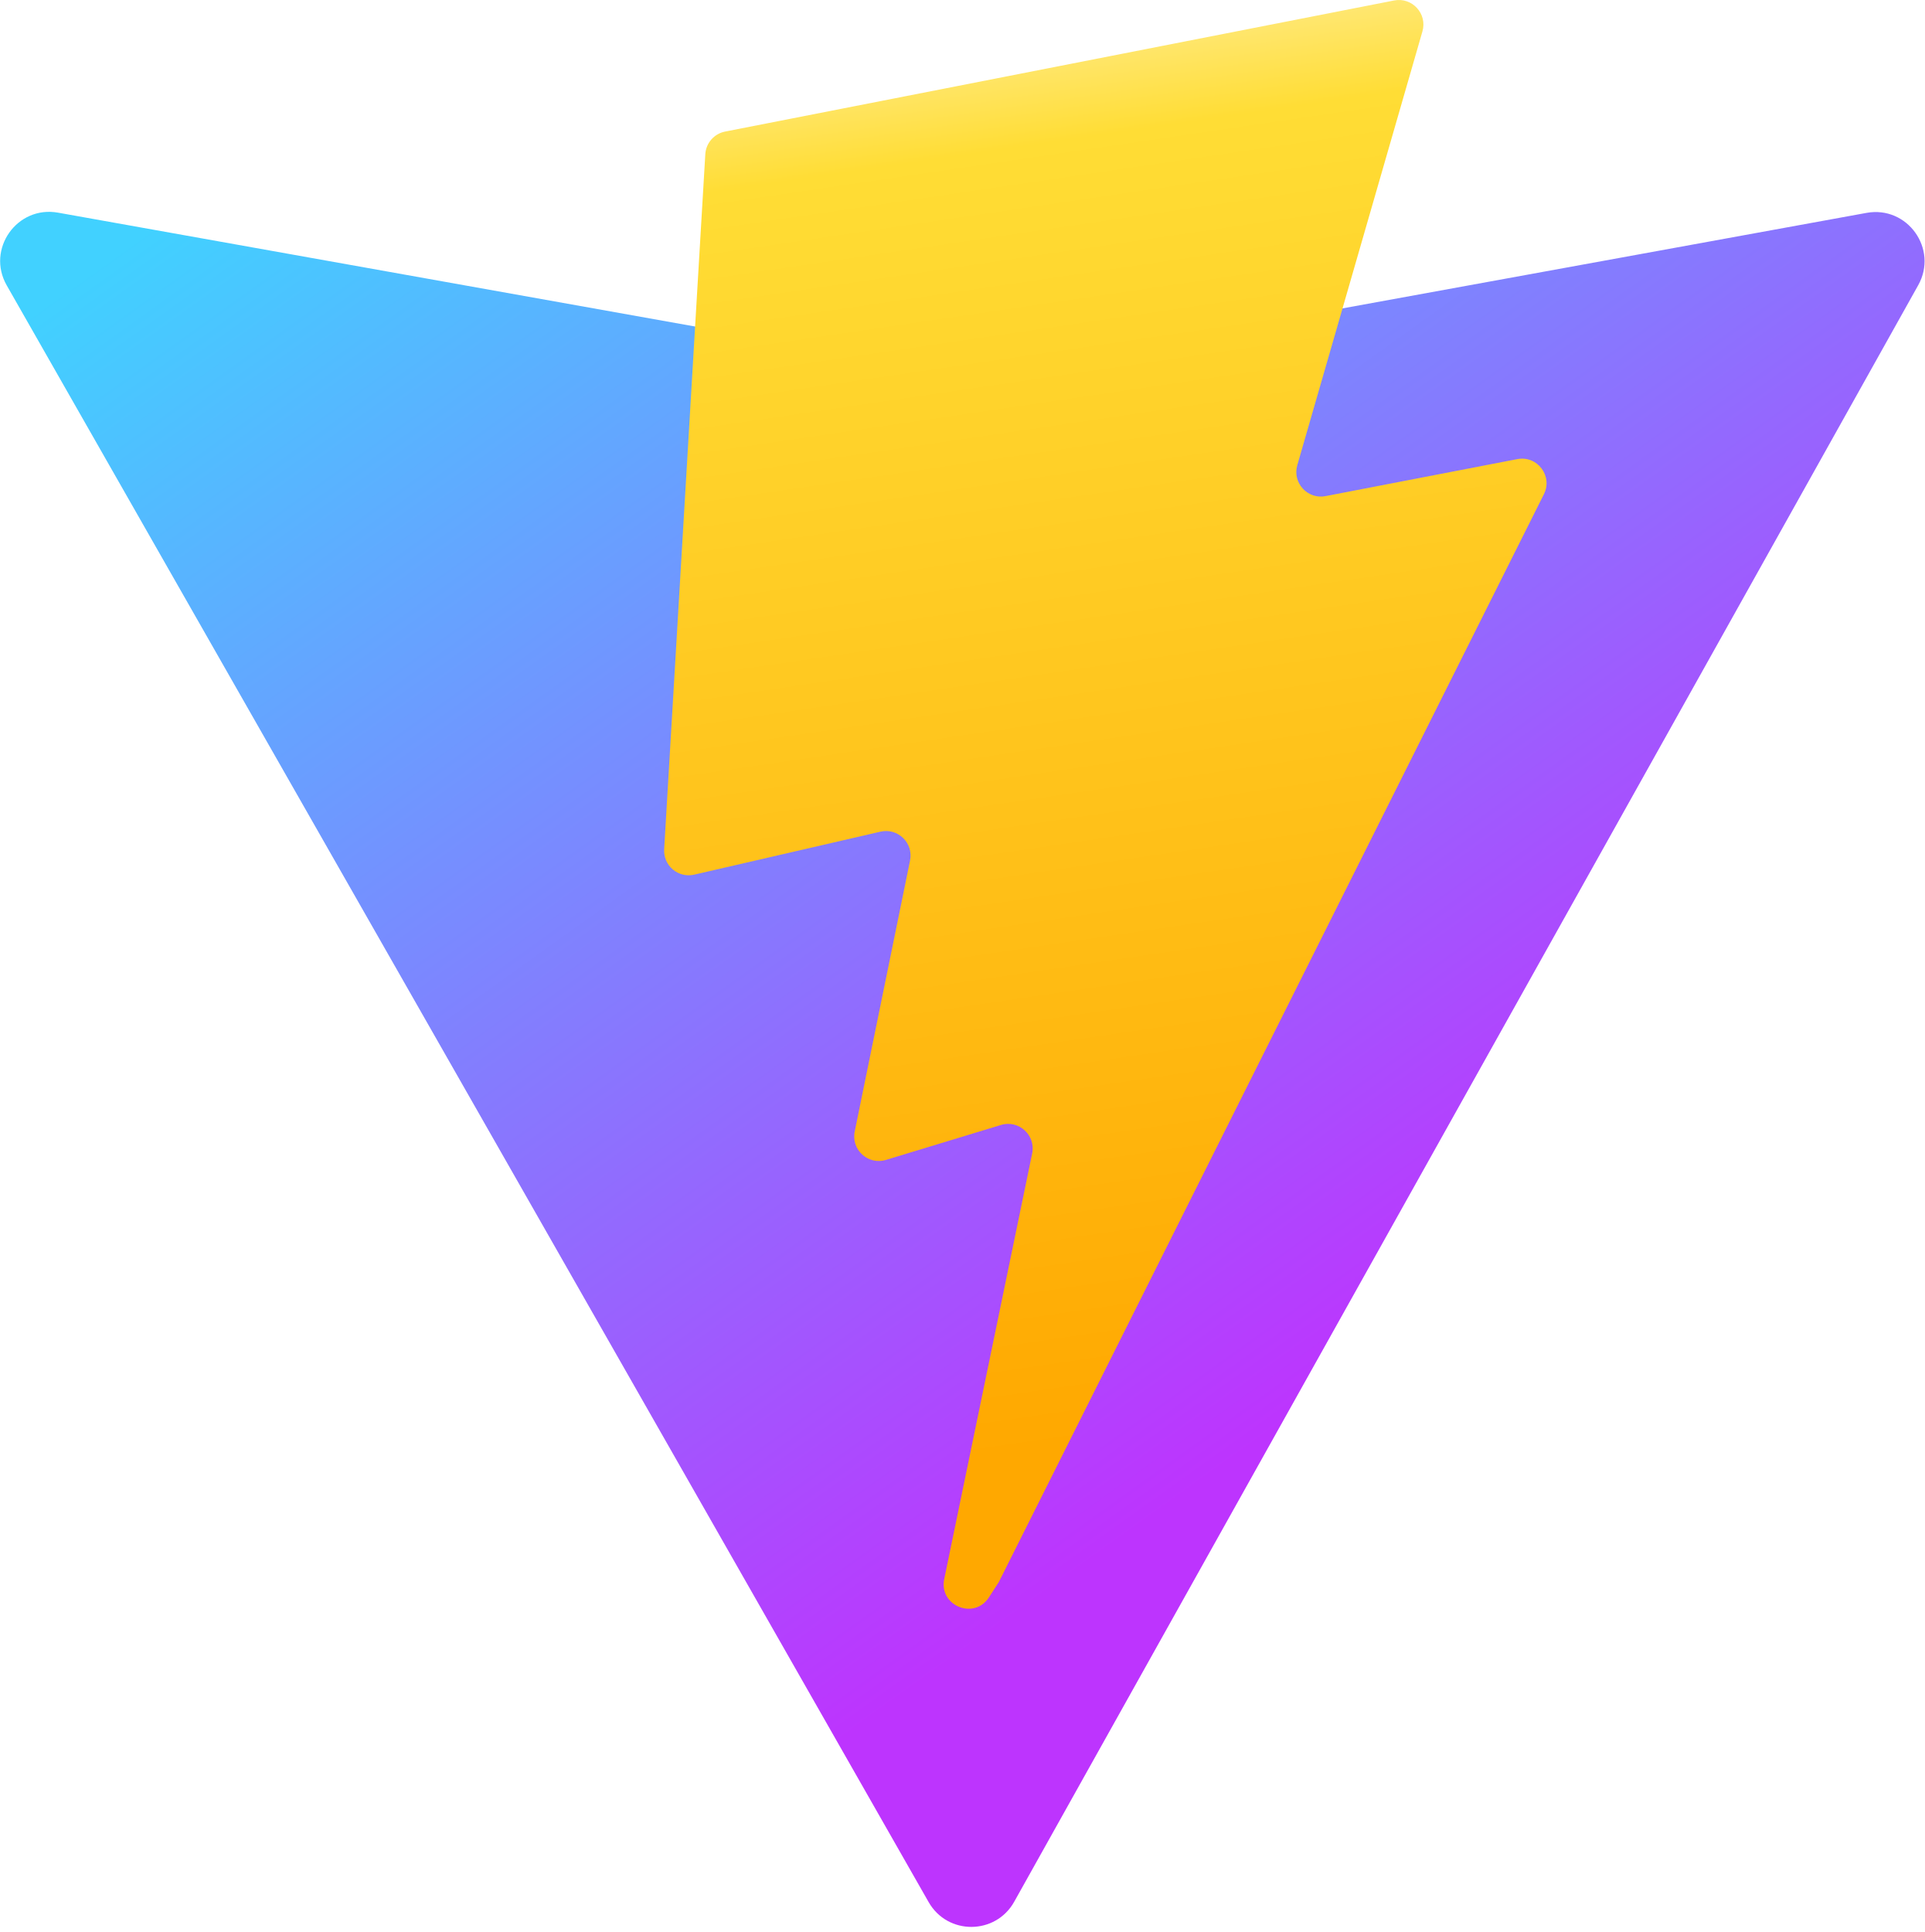
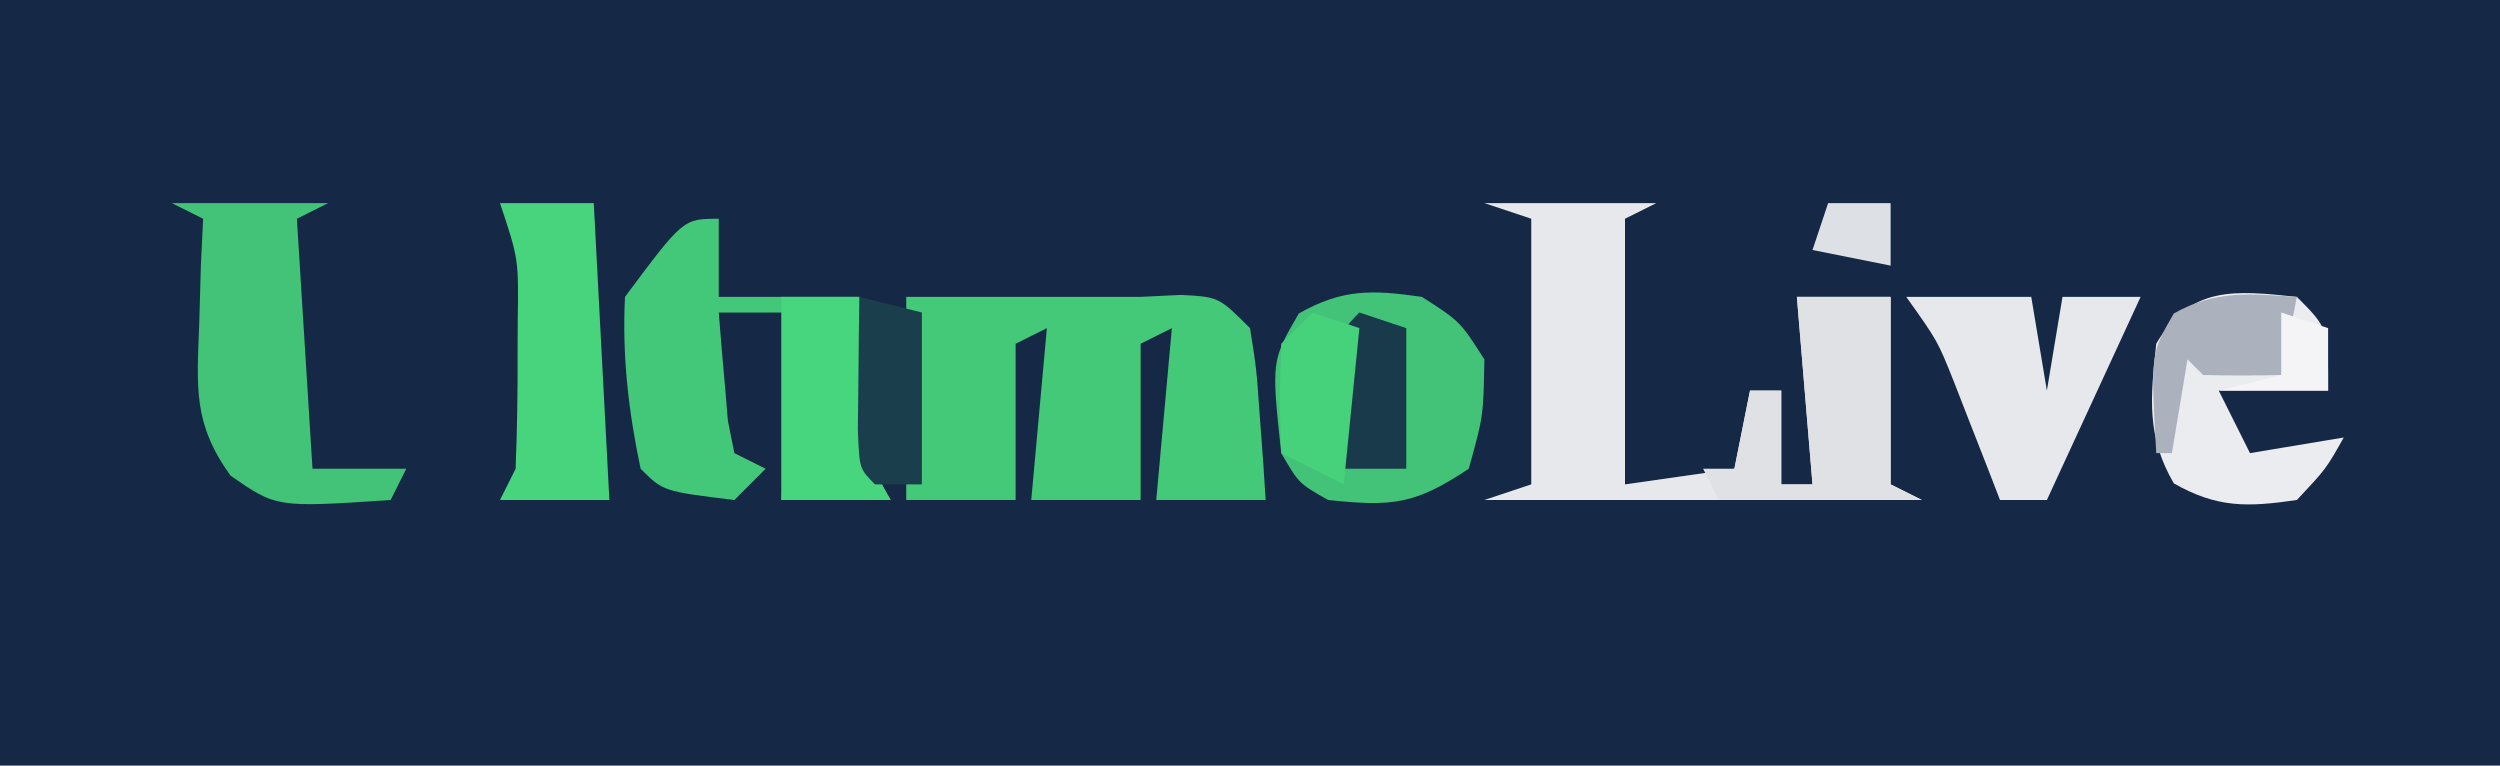
- <svg xmlns="http://www.w3.org/2000/svg" aria-hidden="true" role="img" class="iconify iconify--logos" width="31.88" height="32" preserveAspectRatio="xMidYMid meet" viewBox="0 0 256 257">
-   <defs>
-     <linearGradient id="IconifyId1813088fe1fbc01fb466" x1="-.828%" x2="57.636%" y1="7.652%" y2="78.411%">
-       <stop offset="0%" stop-color="#41D1FF" />
-       <stop offset="100%" stop-color="#BD34FE" />
-     </linearGradient>
-     <linearGradient id="IconifyId1813088fe1fbc01fb467" x1="43.376%" x2="50.316%" y1="2.242%" y2="89.03%">
-       <stop offset="0%" stop-color="#FFEA83" />
-       <stop offset="8.333%" stop-color="#FFDD35" />
-       <stop offset="100%" stop-color="#FFA800" />
-     </linearGradient>
-   </defs>
-   <path fill="url(#IconifyId1813088fe1fbc01fb466)" d="M255.153 37.938L134.897 252.976c-2.483 4.44-8.862 4.466-11.382.048L.875 37.958c-2.746-4.814 1.371-10.646 6.827-9.67l120.385 21.517a6.537 6.537 0 0 0 2.322-.004l117.867-21.483c5.438-.991 9.574 4.796 6.877 9.62Z" />
-   <path fill="url(#IconifyId1813088fe1fbc01fb467)" d="M185.432.063L96.44 17.501a3.268 3.268 0 0 0-2.634 3.014l-5.474 92.456a3.268 3.268 0 0 0 3.997 3.378l24.777-5.718c2.318-.535 4.413 1.507 3.936 3.838l-7.361 36.047c-.495 2.426 1.782 4.5 4.151 3.78l15.304-4.649c2.372-.72 4.652 1.36 4.15 3.788l-11.698 56.621c-.732 3.542 3.979 5.473 5.943 2.437l1.313-2.028l72.516-144.72c1.215-2.423-.88-5.186-3.54-4.672l-25.505 4.922c-2.396.462-4.435-1.77-3.759-4.114l16.646-57.705c.677-2.35-1.37-4.583-3.769-4.113Z" />
+ <svg xmlns="http://www.w3.org/2000/svg" version="1.1" width="160" height="49">
+   <path d="M0 0 C52.8 0 105.6 0 160 0 C160 16.17 160 32.34 160 49 C107.2 49 54.4 49 0 49 C0 32.83 0 16.66 0 0 Z " fill="#152946" transform="translate(0,0)" />
+   <path d="M0 0 C3.63 0 7.26 0 11 0 C10.01 0.495 10.01 0.495 9 1 C9 6.61 9 12.22 9 18 C12.465 17.505 12.465 17.505 16 17 C16.33 15.35 16.66 13.7 17 12 C17.66 12 18.32 12 19 12 C19 13.98 19 15.96 19 18 C19.66 18 20.32 18 21 18 C20.67 14.04 20.34 10.08 20 6 C21.98 6 23.96 6 26 6 C26 9.96 26 13.92 26 18 C26.66 18.33 27.32 18.66 28 19 C18.76 19 9.52 19 0 19 C0.99 18.67 1.98 18.34 3 18 C3 12.39 3 6.78 3 1 C2.01 0.67 1.02 0.34 0 0 Z " fill="#E6E8EB" transform="translate(95,13)" />
+   <path d="M0 0 C5 0 10 0 15 0 C16.268 -0.062 16.268 -0.062 17.562 -0.125 C20 0 20 0 22 2 C22.414 4.602 22.414 4.602 22.625 7.625 C22.7 8.628 22.775 9.631 22.852 10.664 C22.925 11.82 22.925 11.82 23 13 C20.69 13 18.38 13 16 13 C16.33 9.37 16.66 5.74 17 2 C16.01 2.495 16.01 2.495 15 3 C15 6.3 15 9.6 15 13 C12.69 13 10.38 13 8 13 C8.33 9.37 8.66 5.74 9 2 C8.01 2.495 8.01 2.495 7 3 C7 6.3 7 9.6 7 13 C4.69 13 2.38 13 0 13 C0 8.71 0 4.42 0 0 Z " fill="#44C979" transform="translate(58,19)" />
+   <path d="M0 0 C0 1.65 0 3.3 0 5 C2.97 5 5.94 5 9 5 C9.061 5.771 9.121 6.542 9.184 7.336 C9.267 8.339 9.351 9.342 9.438 10.375 C9.519 11.373 9.6 12.37 9.684 13.398 C9.85 15.979 9.85 15.979 11 18 C8.69 18 6.38 18 4 18 C4.33 14.04 4.66 10.08 5 6 C3.35 6 1.7 6 0 6 C0.114 7.48 0.241 8.959 0.375 10.438 C0.445 11.261 0.514 12.085 0.586 12.934 C0.723 13.616 0.859 14.297 1 15 C1.66 15.33 2.32 15.66 3 16 C2.34 16.66 1.68 17.32 1 18 C-3.556 17.444 -3.556 17.444 -5 16 C-5.777 12.322 -6.192 8.758 -6 5 C-2.275 0 -2.275 0 0 0 Z " fill="#43C778" transform="translate(46,14)" />
+   <path d="M0 0 C2.438 1.562 2.438 1.562 4 4 C3.938 7.625 3.938 7.625 3 11 C-0.469 13.313 -1.922 13.425 -6 13 C-7.875 11.938 -7.875 11.938 -9 10 C-9.633 4.09 -9.633 4.09 -7.875 1.062 C-5.065 -0.53 -3.172 -0.453 0 0 Z " fill="#42C377" transform="translate(91,19)" />
+   <path d="M0 0 C3.3 0 6.6 0 10 0 C9.01 0.495 9.01 0.495 8 1 C8.33 6.28 8.66 11.56 9 17 C10.98 17 12.96 17 15 17 C14.67 17.66 14.34 18.32 14 19 C6.701 19.487 6.701 19.487 3.75 17.438 C1.351 14.096 1.599 11.817 1.75 7.75 C1.786 6.487 1.822 5.223 1.859 3.922 C1.906 2.958 1.952 1.993 2 1 C1.34 0.67 0.68 0.34 0 0 Z " fill="#42C377" transform="translate(11,13)" />
+   <path d="M0 0 C2 2 2 2 2 6 C-0.31 6 -2.62 6 -5 6 C-4.34 7.32 -3.68 8.64 -3 10 C-1.02 9.67 0.96 9.34 3 9 C1.875 11 1.875 11 0 13 C-3.151 13.459 -5.078 13.522 -7.875 11.938 C-9.643 8.893 -9.368 6.437 -9 3 C-6.839 -0.722 -4.014 -0.427 0 0 Z " fill="#EBECEF" transform="translate(147,19)" />
+   <path d="M0 0 C1.98 0 3.96 0 6 0 C6 3.96 6 7.92 6 12 C6.66 12.33 7.32 12.66 8 13 C3.71 13 -0.58 13 -5 13 C-5.33 12.34 -5.66 11.68 -6 11 C-5.34 11 -4.68 11 -4 11 C-3.67 9.35 -3.34 7.7 -3 6 C-2.34 6 -1.68 6 -1 6 C-1 7.98 -1 9.96 -1 12 C-0.34 12 0.32 12 1 12 C0.67 8.04 0.34 4.08 0 0 Z " fill="#DFE1E5" transform="translate(115,19)" />
+   <path d="M0 0 C1.98 0 3.96 0 6 0 C6.33 6.27 6.66 12.54 7 19 C4.69 19 2.38 19 0 19 C0.33 18.34 0.66 17.68 1 17 C1.098 14.488 1.139 12.011 1.125 9.5 C1.129 8.81 1.133 8.121 1.137 7.41 C1.19 3.578 1.19 3.578 0 0 Z " fill="#47D47C" transform="translate(32,13)" />
+   <path d="M0 0 C2.64 0 5.28 0 8 0 C8.33 1.98 8.66 3.96 9 6 C9.33 4.02 9.66 2.04 10 0 C11.65 0 13.3 0 15 0 C13.02 4.29 11.04 8.58 9 13 C8.01 13 7.02 13 6 13 C5.734 12.313 5.469 11.626 5.195 10.918 C4.842 10.017 4.489 9.116 4.125 8.188 C3.777 7.294 3.429 6.401 3.07 5.48 C2.012 2.823 2.012 2.823 0 0 Z " fill="#E6E8EB" transform="translate(122,19)" />
+   <path d="M0 0 C1.65 0 3.3 0 5 0 C5.061 0.771 5.121 1.542 5.184 2.336 C5.267 3.339 5.351 4.342 5.438 5.375 C5.519 6.373 5.6 7.37 5.684 8.398 C5.85 10.979 5.85 10.979 7 13 C4.69 13 2.38 13 0 13 C0 8.71 0 4.42 0 0 Z " fill="#47D67D" transform="translate(50,19)" />
+   <path d="M0 0 C1.32 0.33 2.64 0.66 4 1 C4 4.63 4 8.26 4 12 C3.01 12 2.02 12 1 12 C0 11 0 11 -0.098 8.496 C-0.086 7.487 -0.074 6.477 -0.062 5.438 C-0.053 4.426 -0.044 3.414 -0.035 2.371 C-0.024 1.589 -0.012 0.806 0 0 Z " fill="#1B3E4C" transform="translate(55,19)" />
+   <path d="M0 0 C0.99 0.33 1.98 0.66 3 1 C3 3.97 3 6.94 3 10 C1.68 10 0.36 10 -1 10 C-1.027 8.521 -1.046 7.042 -1.062 5.562 C-1.074 4.739 -1.086 3.915 -1.098 3.066 C-1 1 -1 1 0 0 Z " fill="#193A4B" transform="translate(87,20)" />
+   <path d="M0 0 C0.99 0.33 1.98 0.66 3 1 C2.67 4.3 2.34 7.6 2 11 C0.68 10.34 -0.64 9.68 -2 9 C-2.125 5.625 -2.125 5.625 -2 2 C-1.34 1.34 -0.68 0.68 0 0 Z " fill="#46D17B" transform="translate(84,20)" />
+   <path d="M0 0 C-0.33 1.65 -0.66 3.3 -1 5 C-2.666 5.043 -4.334 5.041 -6 5 C-6.33 4.67 -6.66 4.34 -7 4 C-7.33 5.98 -7.66 7.96 -8 10 C-8.33 10 -8.66 10 -9 10 C-9.361 3.622 -9.361 3.622 -7.875 1.062 C-5.215 -0.445 -2.998 -0.2 0 0 Z " fill="#ACB2BD" transform="translate(147,19)" />
+   <path d="M0 0 C0.99 0.33 1.98 0.66 3 1 C3 2.32 3 3.64 3 5 C0.69 5 -1.62 5 -4 5 C-2.68 4.67 -1.36 4.34 0 4 C0 2.68 0 1.36 0 0 Z " fill="#F4F4F6" transform="translate(146,20)" />
+   <path d="M0 0 C1.32 0 2.64 0 4 0 C4 1.32 4 2.64 4 4 C2.35 3.67 0.7 3.34 -1 3 C-0.67 2.01 -0.34 1.02 0 0 Z " fill="#DDE0E4" transform="translate(117,13)" />
</svg>
